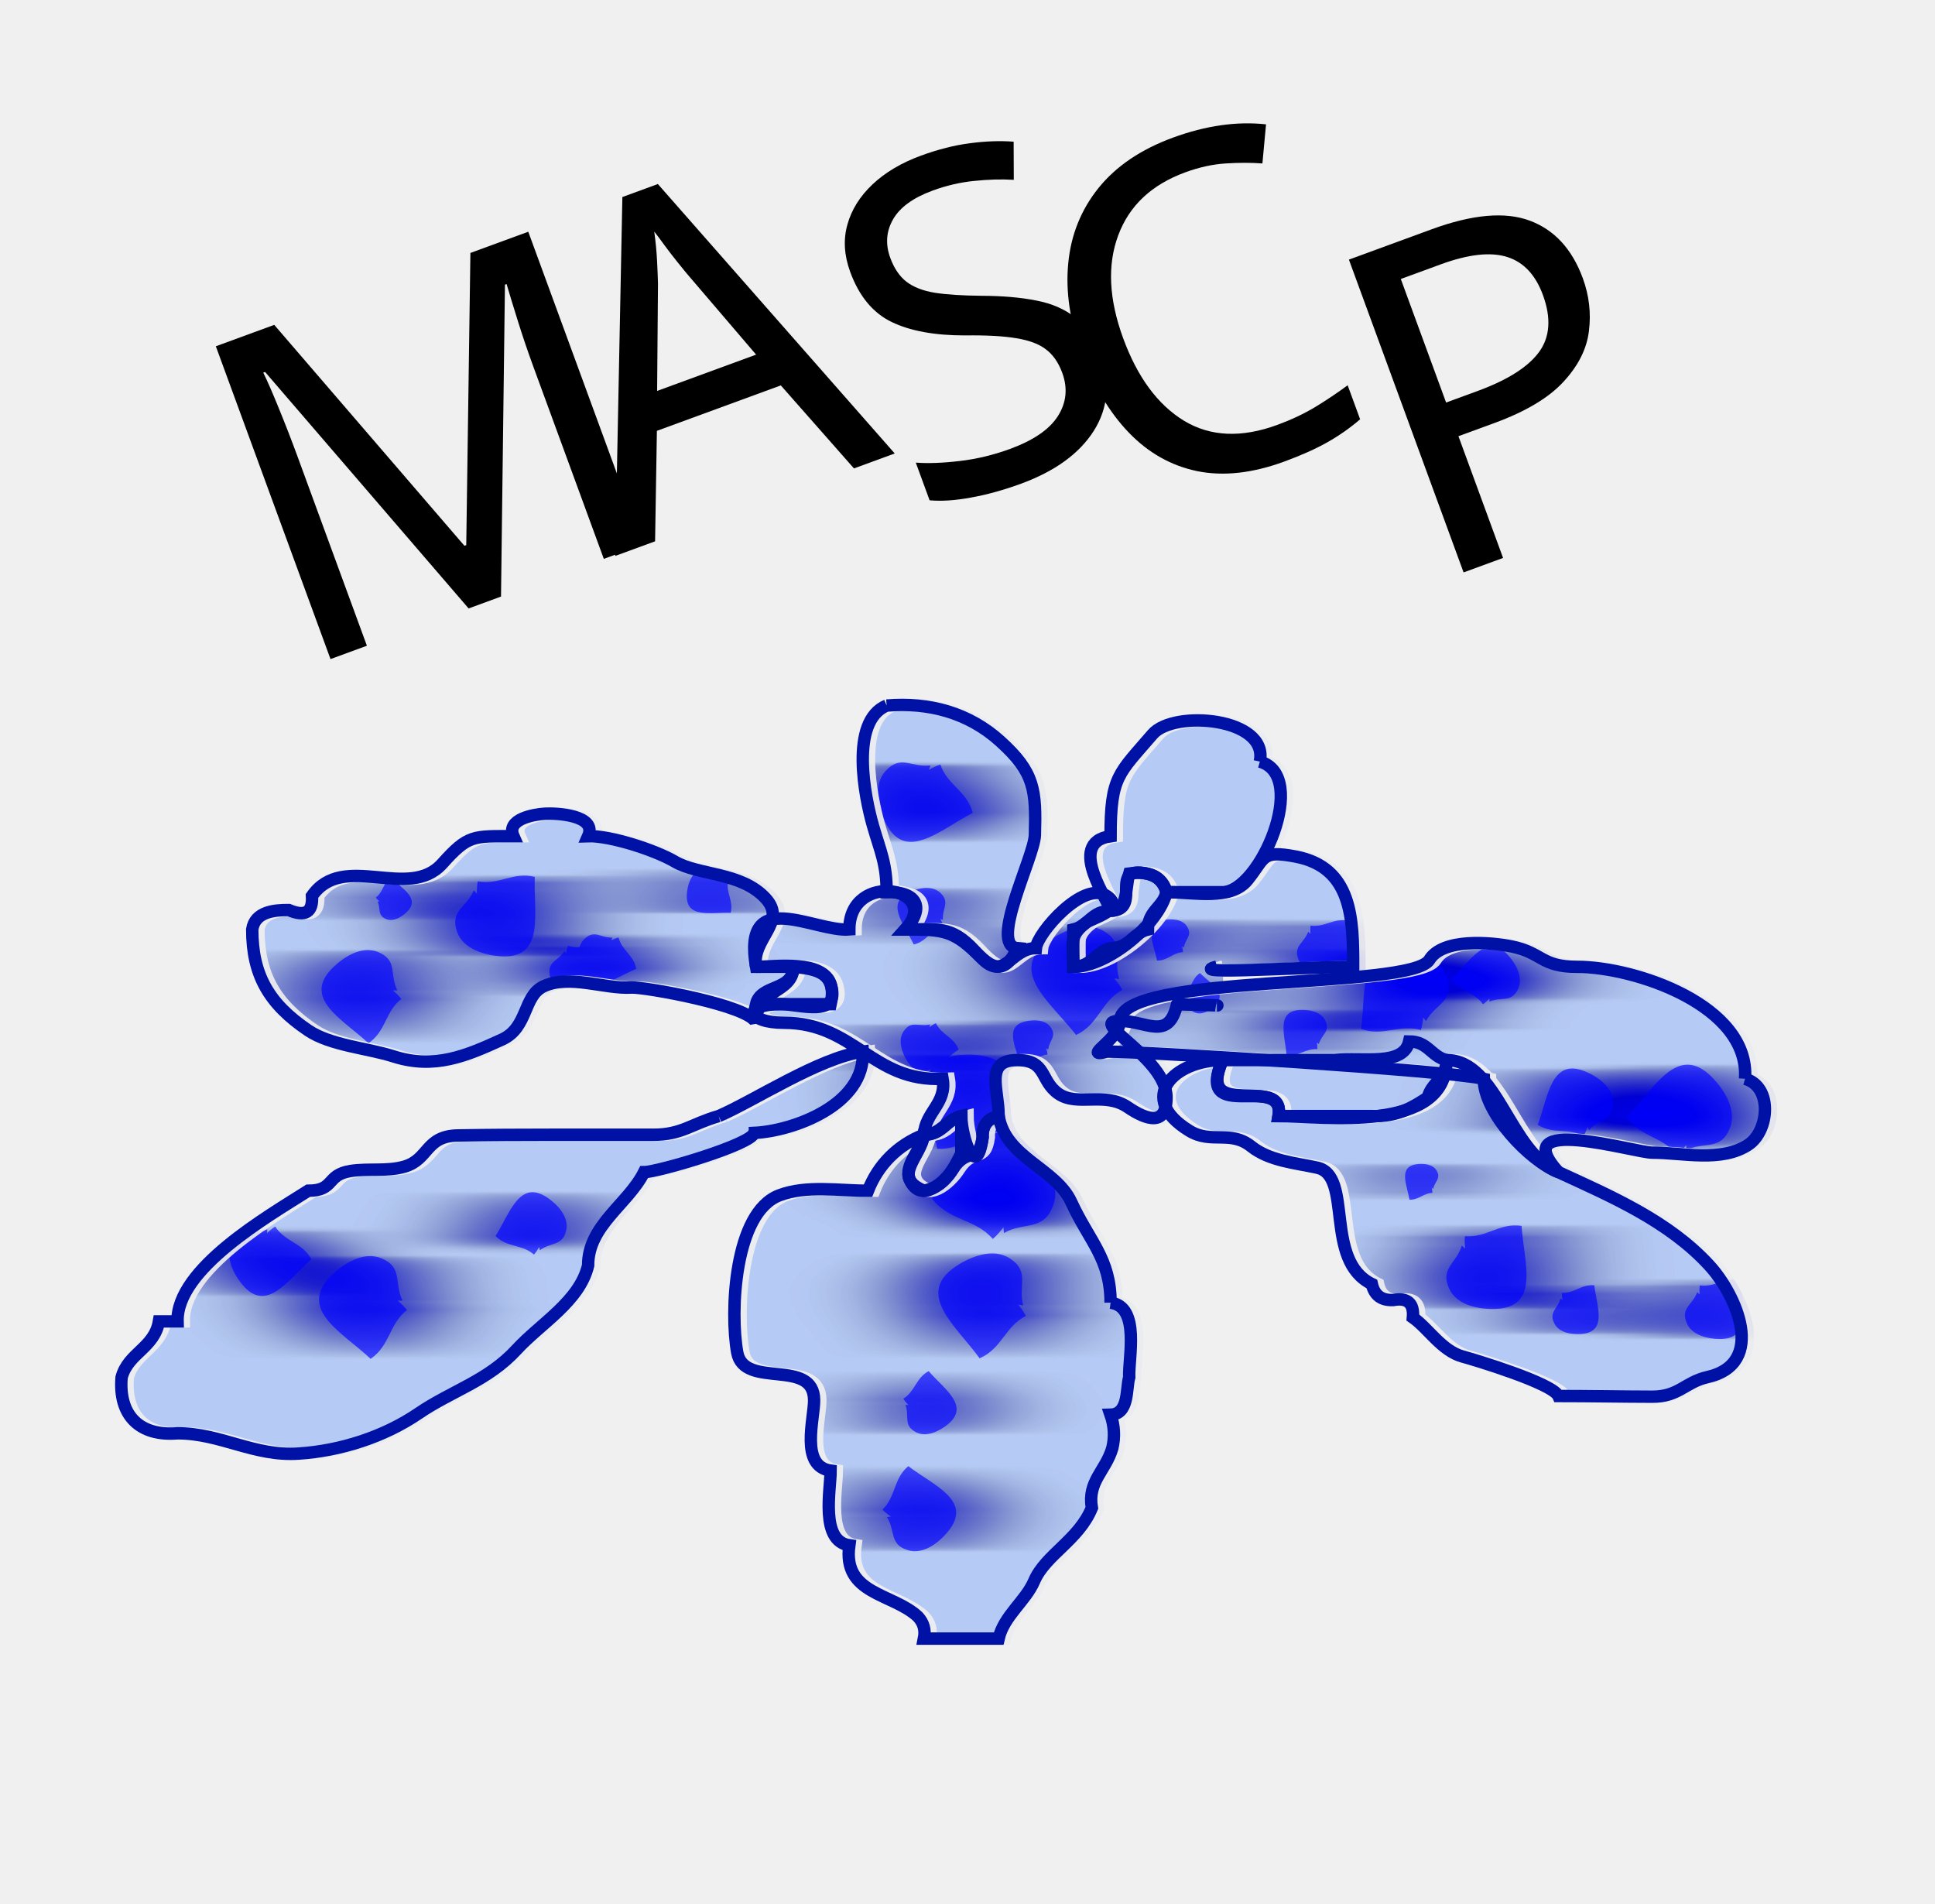
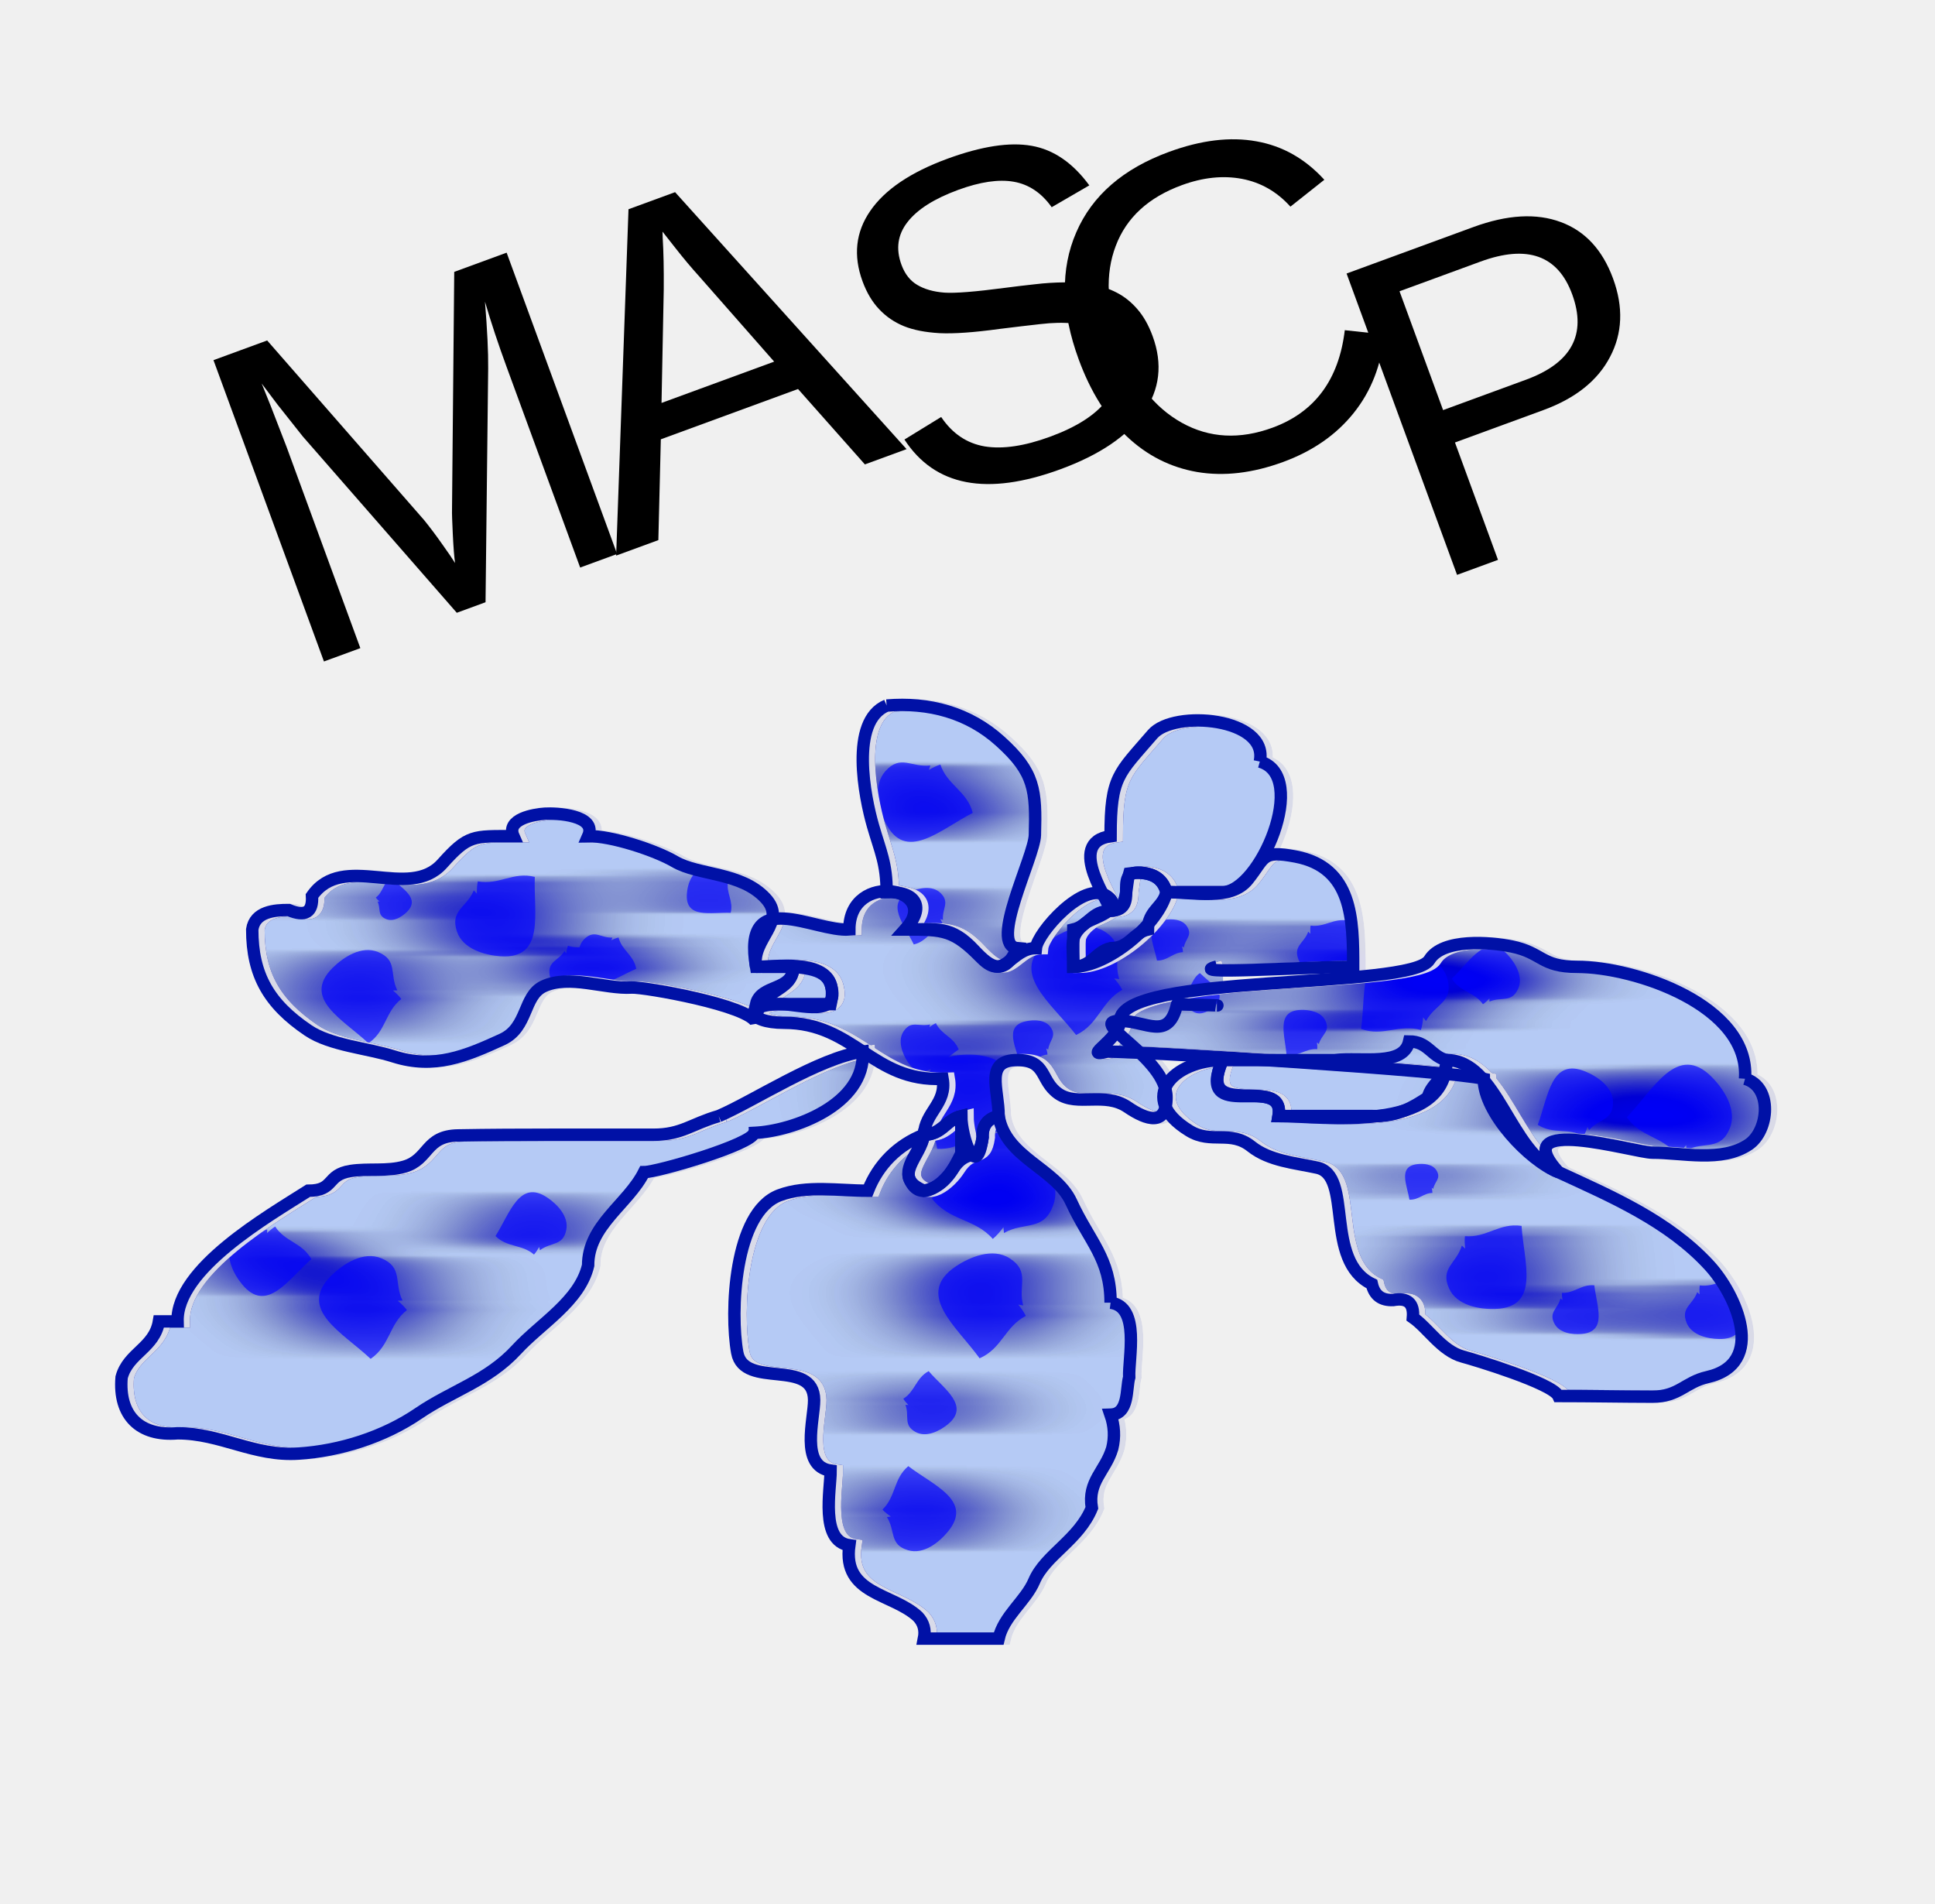
<svg xmlns="http://www.w3.org/2000/svg" xmlns:xlink="http://www.w3.org/1999/xlink" version="1.0" id="Layer_2" x="0px" y="0px" width="100%" height="100%" viewBox="0 0 156 153.457" enable-background="new 0 0 156 153.457" xml:space="preserve">
  <defs>
    <filter id="blurxy" filterUnits="objectBoundingBox" x="-10%" y="-10%" width="120%" height="120%">
      <feColorMatrix type="matrix" in="SourceGraphic" result="darkener" values="0 0 0 0 0                   0 0 0 0 0                   0 0 0 0 0                   0 0 0 1 0" />
      <feColorMatrix type="matrix" in="SourceGraphic" result="lightener" values="0 0 0 0 0                            0 0 0 0 0                            0 0 0 1 1                            0 0 0 0.65 0" />
      <feGaussianBlur in="darkener" result="blur-out" stdDeviation="5 0.1" />
      <feColorMatrix type="matrix" in="blur-out" result="end-blur" values="0 0 0 0 0                   0 0 0 0 0                   0 0 0 1 0                   0 0 0 1.5 0" />
      <feComposite in="lightener" in2="end-blur" />
    </filter>
    <filter id="whitemask" filterUnits="objectBoundingBox" x="0" y="0" width="100%" height="100%">
      <feColorMatrix type="matrix" in="SourceGraphic" values="0 0 0 0 1                       0 0 0 0 1                       0 0 0 0 1                       0 0 0 1 0" />
    </filter>
    <g id="ara_outline">
      <path fill-rule="evenodd" clip-rule="evenodd" stroke="#0011A6" d="M94.545,71.928               c-0.28,1.219-1.506,1.502-1.499,3.01c-1.219,0.285-1.5,1.508-3.012,1.504c-1.219,0.287-1.5,1.508-3.006,1.506               c0-1.004,0-2.008,0-3.01c1.219-0.287,1.5-1.508,3.006-1.506c1.462-0.039,1.168-1.842,1.506-3.01               C93.292,70.18,94.214,70.758,94.545,71.928z" />
      <path fill-rule="evenodd" clip-rule="evenodd" stroke="#0011A6" d="M61.452,80.955               c0.373-1.633,2.992-1.021,3.007-3.008c1.837,0.168,3.562,0.449,3.01,3.008C65.462,80.955,63.459,80.955,61.452,80.955z" />
      <path fill-rule="evenodd" clip-rule="evenodd" stroke="#0011A6" d="M74.991,95.996c-2.678-1.104-0.217-2.73,0-4.512               c1.509,0.006,1.791-1.219,3.01-1.506c0,1.004,0,2.008,0,3.012C77.333,94.33,76.676,95.678,74.991,95.996z" />
      <path fill-rule="evenodd" clip-rule="evenodd" stroke="#0011A6" d="M71.982,56.883               c-3.012,1.256-1.756,7.422-1.107,9.678c0.603,2.094,1.107,3.051,1.107,5.367c2.378-0.068,3.156,1.189,1.503,3.01               c2.557,0,3.685-0.348,5.553,1.672c1.367,1.484,2.457,2.074,3.474-0.168c-2.301-0.215,1.37-7.357,1.421-9.111               c0.103-3.621-0.007-5.055-2.793-7.568C78.582,57.447,75.392,56.602,71.982,56.883" />
      <path fill-rule="evenodd" clip-rule="evenodd" stroke="#0011A6" d="M98.605,77.928               c-2.742,0.686,7.075,0.02,10.988,0.02c0-3.818-0.044-8.021-4.647-8.893c-2.786-0.523-2.411,0.084-3.862,1.885               c-1.348,1.68-4.285,0.988-6.538,0.988c-0.601,2.588-4.75,6.023-7.517,6.02c0-1.867-0.392-2.422,0.984-3.529               c0.509-0.406,3.306-1.08,1.714-2.186c-1.86-1.295-5.594,2.984-5.71,4.209c-2.008,0-2.516,2.699-4.37,0.82               c-2.26-2.293-3.027-2.324-6.162-2.324c3.045-3.354-4.511-4.826-4.511,0c-2.855,0.203-8.662-3.545-7.522,3.01               c1.539,0,5.43-0.623,6.039,1.48c0.769,2.66-2.532,1.527-4.031,1.527c-3.068,0-2.775,1.504,0.248,1.504               c5.679,0,7.147,4.789,12.787,4.514c0.349,1.996-1.425,2.693-1.504,4.512c1.361,0.006,1.798-1.219,3.01-1.506               c0,1.688,1.221,5.338,1.719,1.719c-0.042-0.941,0.39-1.516,1.293-1.719c0-2.174-1.166-4.512,1.499-4.512               c2.398,0,1.817,1.664,3.316,2.707c1.532,1.064,3.718-0.178,5.579,1.082c1.571,1.072,3.139,1.543,3.139-0.777               c0-3.238-6.513-6.176-3.76-6.176c2.162,0,3.926,1.664,4.61-1.344c-0.502,0,3.711,0.102,3.209,0.102" />
      <path fill-rule="evenodd" clip-rule="evenodd" stroke="#0011A6" d="M99.063,85.467c3.005,0,6.017,0,9.024,0               c2.251-0.258,5.552,0.539,6.017-1.506c1.512,0,1.793,1.219,3.012,1.506c0.006,1.512-1.219,1.795-1.506,3.012               c-1.212,0.795-2.442,1.566-4.511,1.5c-2.51,0-5.016,0-7.525,0C104.167,86.373,96.724,90.816,99.063,85.467z" />
      <path fill-rule="evenodd" clip-rule="evenodd" stroke="#0011A6" d="M141.185,86.973               c0.403-5.926-8.889-9.025-13.542-9.025c-2.926,0-2.779-1.141-5.293-1.648c-1.636-0.328-5.541-0.682-6.613,1.082               c-1.476,2.443-24.951,1.025-24.951,4.922c0,1.518-3.193,3.023-1.021,2.479c3.121,0,27.552,1.531,30.355,2.191               c-0.013,2.73,3.685,6.617,6.017,7.523c-4.296-4.75,6.159-1.561,7.584-1.566c2.414-0.006,5.583,0.803,7.751-0.656               C143.119,91.164,143.432,87.609,141.185,86.973" />
      <path fill-rule="evenodd" clip-rule="evenodd" stroke="#0011A6" d="M58.442,89.979               c-2.209,0.637-2.98,1.506-5.265,1.506c-2.758,0-5.515,0-8.272,0c-2.492,0-4.98,0.012-7.473,0.055               c-2.658,0.037-2.318,1.934-4.333,2.518c-1.4,0.402-2.904,0.127-4.331,0.348c-2.01,0.312-1.252,1.592-3.422,1.592               c-3.231,2.057-10.639,6.293-10.531,10.535c-0.502,0-1.004,0-1.502,0c-0.362,2.146-2.479,2.533-3.009,4.51               c-0.258,3.066,1.446,4.77,4.511,4.512c3.492,0,6.164,1.881,9.77,1.635c3.357-0.219,6.877-1.34,9.665-3.244               c2.694-1.836,5.562-2.602,7.906-5.148c1.944-2.111,5.072-3.881,5.759-6.775c-0.014-3.232,3.224-4.951,4.511-7.523               c1.09,0,8.741-2.246,8.868-3.164c3.135-0.141,8.985-2.254,8.762-6.551C66.537,85.277,61.254,88.777,58.442,89.979" />
      <path fill-rule="evenodd" clip-rule="evenodd" stroke="#0011A6" d="M90.035,105.025c0-3.57-1.708-4.936-3.172-8.117               c-1.247-2.719-5.294-3.562-5.851-6.93c-0.903,0.203-1.335,0.777-1.293,1.719c-0.289,2.119-1.252,0.74-2.42,2.596               c-0.625,0.992-2.596,2.84-3.468,0.785c-0.484-1.139,1.028-2.51,1.159-3.594c-2.102,0.82-3.693,2.412-4.515,4.512               c-2.302,0.012-4.937-0.465-7.146,0.373c-3.659,1.389-3.979,9.465-3.392,12.678c0.542,2.98,6.171,0.402,6.197,3.832               c0.013,1.512-1.162,5.332,1.332,5.686c0,1.535-0.865,5.682,1.506,6.018c-0.557,3.986,3.489,3.846,5.53,5.754               c0.463,0.496,0.625,1.084,0.486,1.77c2.008,0,4.014,0,6.021,0c0.421-1.836,2.179-3.025,2.869-4.646               c0.901-2.111,3.589-3.299,4.647-5.889c-0.362-2.143,1.103-2.969,1.646-4.807c0.222-0.91,0.171-1.811-0.14-2.711               c1.512-0.041,1.242-2.094,1.506-3.012C91.461,109.525,92.452,105.332,90.035,105.025" />
      <path fill-rule="evenodd" clip-rule="evenodd" stroke="#0011A6" d="M102.068,61.398               c0.736-3.545-6.936-4.197-8.649-2.201c-2.748,3.201-3.384,3.387-3.384,8.219c-3.716,0.508,0.099,5.555,0,6.016               c2.644-0.072-0.287-3.734,2.987-2.986c0.802,0.191,1.309,0.688,1.523,1.482c1.506,0,3.012,0,4.518,0               C102.075,71.928,106.09,62.529,102.068,61.398" />
      <path fill-rule="evenodd" clip-rule="evenodd" stroke="#0011A6" d="M61.452,77.947               c-0.393-2.26,2.561-3.588,0.765-5.527c-1.973-2.129-5.381-1.822-7.32-2.959c-1.559-0.916-5.182-2.1-6.981-2.045               c0.758-1.723-2.613-1.871-3.494-1.814c-0.842,0.055-3.144,0.416-2.527,1.814c-3.26,0-3.643-0.129-5.738,2.211               c-2.718,3.041-7.998-1.006-10.504,2.605c0.081,1.324-0.544,1.701-1.874,1.137c-1.132-0.008-2.733,0.115-2.944,1.568               c0,3.684,1.358,6.006,4.505,8.133c1.804,1.221,4.771,1.422,6.92,2.109c3.264,1.033,5.809-0.039,8.727-1.377               c2.1-0.965,1.683-3.504,3.325-4.277c2.086-0.984,4.914,0.225,7.114,0.094c1.002-0.059,9.542,1.449,10.028,2.84               c0-2.832,2.99-2.314,3.007-4.512C63.455,77.947,62.456,77.947,61.452,77.947" />
      <path fill-rule="evenodd" clip-rule="evenodd" stroke="#0011A6" d="M126.137,94.496               c-3.94-1.535-4.884-9.047-9.021-9.029c0.023,5.98-10.009,4.512-13.542,4.512c0.576-3.488-6.733,0.568-4.511-4.512               c-3.876,0-7.003,3.041-2.688,5.693c1.775,1.096,3.312-0.08,5.002,1.268c1.462,1.168,3.556,1.328,5.313,1.713               c2.926,0.631,0.509,7.475,4.408,9.379c0.201,0.9,0.769,1.334,1.718,1.291c1.157-0.213,1.69,0.262,1.592,1.412               c1.225,0.854,2.327,2.684,4.004,3.143c0.875,0.232,7.273,2.154,7.725,3.182c2.529,0,5.057,0.051,7.584,0.055               c2.124,0.008,2.633-1.174,4.433-1.578c4.824-1.096,2.297-6.678,0.153-9.004C135.039,98.457,130.447,96.479,126.137,94.496" />
    </g>
  </defs>
  <mask id="arabidopsis">
    <use x="0" y="0" width="100%" height="100%" fill="#ffffff" xlink:href="#ara_outline" />
  </mask>
  <text transform="matrix(0.9389 -0.3442 0.3442 0.9389 23.2271 54.3887)">
-     <tspan x="0" y="0" font-family="'Gill Sans'" font-size="37.609">M</tspan>
-     <tspan x="28.055" y="0.095" font-family="'Gill Sans'" font-size="37.609" rotate="12.449">A</tspan>
-     <tspan x="51.472" y="5.513" font-family="'Gill Sans'" font-size="37.609" rotate="22.075">S</tspan>
-     <tspan x="66.683" y="11.14" font-family="'Gill Sans'" font-size="37.609" rotate="32.068">C</tspan>
-     <tspan x="88.172" y="24.885" font-family="'Gill Sans'" font-size="37.609" rotate="42.572">P</tspan>
+     <tspan x="0" y="0" font-family="'Gill Sans', Arial, sans-serif" font-size="37.609">M</tspan>
+     <tspan x="28.055" y="0.095" font-family="'Gill Sans', Arial, sans-serif" font-size="37.609" rotate="12.449">A</tspan>
+     <tspan x="51.472" y="5.513" font-family="'Gill Sans', Arial, sans-serif" font-size="37.609" rotate="22.075">S</tspan>
+     <tspan x="66.683" y="11.14" font-family="'Gill Sans', Arial, sans-serif" font-size="37.609" rotate="32.068">C</tspan>
+     <tspan x="88.172" y="24.885" font-family="'Gill Sans', Arial, sans-serif" font-size="37.609" rotate="42.572">P</tspan>
  </text>
  <g mask="url(#arabidopsis)">
-     <rect x="0" y="0" width="100%" height="100%" fill="#B5CAF5" />
+     <use x="0" y="0" width="100%" height="100%" fill="#B5CAF5" xlink:href="#ara_outline" />
    <g filter="url(#blurxy)">
      <path fill-rule="evenodd" clip-rule="evenodd" fill="#091372" d="M21.546,99.112c-1.193,0.461-2.129-0.253-2.846,1.109         c-0.594,1.126,0.14,2.501,0.824,3.333c1.977,2.397,3.725-0.412,5.578-2.041c-0.742-1.341-2.119-1.387-2.918-2.628         c-0.241,0.149-0.452,0.336-0.657,0.538" />
      <path fill-rule="evenodd" clip-rule="evenodd" fill="#091372" d="M32.453,104.854c-0.711-1.43,0.066-2.675-1.709-3.41         c-1.468-0.607-3.094,0.464-4.048,1.411c-2.751,2.734,0.944,4.581,3.183,6.697c1.58-1.077,1.479-2.795,2.928-3.931         c-0.212-0.283-0.469-0.523-0.743-0.756" />
      <path fill-rule="evenodd" clip-rule="evenodd" fill="#091372" d="M43.532,100.797c0.891-0.683,1.854-0.313,2.121-1.637         c0.222-1.094-0.735-2.07-1.518-2.602c-2.255-1.529-3.031,1.268-4.189,3.096c0.955,0.945,2.126,0.644,3.104,1.49         c0.167-0.184,0.298-0.394,0.421-0.614" />
      <path fill-rule="evenodd" clip-rule="evenodd" fill="#091372" d="M30.437,72.683c0.282,0.591-0.045,1.098,0.679,1.41         c0.6,0.259,1.273-0.17,1.671-0.553c1.147-1.105-0.358-1.887-1.264-2.77c-0.655,0.433-0.624,1.138-1.227,1.595         c0.085,0.117,0.188,0.218,0.3,0.314" />
      <path fill-rule="evenodd" clip-rule="evenodd" fill="#091372" d="M32.032,79.844c-0.646-1.296,0.059-2.427-1.553-3.091         c-1.333-0.55-2.807,0.424-3.671,1.284c-2.493,2.483,0.861,4.154,2.895,6.071c1.433-0.979,1.339-2.536,2.651-3.568         c-0.192-0.257-0.426-0.475-0.676-0.685" />
      <path fill-rule="evenodd" clip-rule="evenodd" fill="#091372" d="M45.512,76.67c-0.503,0.817-1.386,0.816-1.195,1.956         c0.157,0.942,1.221,1.431,2.008,1.616c2.271,0.532,2.036-1.939,2.403-3.756c-1.053-0.463-1.896,0.136-2.937-0.242         c-0.077,0.199-0.118,0.406-0.148,0.62" />
      <path fill-rule="evenodd" clip-rule="evenodd" fill="#091372" d="M38.196,71.784c-0.572,1.388-1.936,1.608-1.357,3.32         c0.479,1.416,2.243,1.903,3.505,1.993c3.64,0.256,2.66-3.504,2.772-6.399c-1.74-0.452-2.895,0.683-4.596,0.359         c-0.069,0.325-0.08,0.656-0.074,0.995" />
      <path fill-rule="evenodd" clip-rule="evenodd" fill="#091372" d="M49.37,75.591c-0.944,0.042-1.432-0.677-2.254,0.108         c-0.68,0.648-0.489,1.783-0.205,2.526c0.82,2.143,2.703,0.586,4.384-0.118c-0.205-1.113-1.157-1.469-1.425-2.524         c-0.204,0.047-0.396,0.128-0.587,0.222" />
      <path fill-rule="evenodd" clip-rule="evenodd" fill="#091372" d="M58.292,70.883c-0.767-0.311-0.893-1.061-1.834-0.734         c-0.777,0.269-1.04,1.242-1.084,1.938c-0.127,2.006,1.94,1.452,3.535,1.503c0.242-0.961-0.387-1.592-0.215-2.53         c-0.18-0.037-0.362-0.042-0.549-0.037" />
      <path fill-rule="evenodd" clip-rule="evenodd" fill="#091372" d="M74.977,82.592c-0.888,0.223-1.489-0.365-2.118,0.537         c-0.521,0.748-0.12,1.789,0.293,2.439c1.193,1.876,2.68,0.034,4.14-0.959c-0.409-1.018-1.383-1.172-1.841-2.122         c-0.185,0.085-0.351,0.198-0.515,0.323" />
      <path fill-rule="evenodd" clip-rule="evenodd" fill="#091372" d="M84.506,84.621c0.084-0.757,0.718-1.056,0.195-1.808         c-0.433-0.623-1.36-0.612-1.987-0.479c-1.81,0.386-0.804,2.08-0.452,3.507c0.912-0.025,1.314-0.74,2.188-0.821         c-0.012-0.169-0.053-0.331-0.104-0.495" />
      <path fill-rule="evenodd" clip-rule="evenodd" fill="#091372" d="M76.022,74.166c-0.084-0.913,0.592-1.417-0.205-2.18         c-0.66-0.631-1.752-0.395-2.461-0.086c-2.04,0.891-0.446,2.647,0.312,4.245c1.068-0.248,1.372-1.188,2.384-1.494         c-0.056-0.196-0.143-0.378-0.241-0.56" />
      <path fill-rule="evenodd" clip-rule="evenodd" fill="#091372" d="M75.006,61.713c-1.518,0.186-2.393-0.914-3.621,0.454         c-1.018,1.132-0.568,2.94-0.018,4.104c1.591,3.354,4.435,0.608,7.059-0.737c-0.469-1.77-2.051-2.227-2.613-3.896         c-0.324,0.102-0.623,0.257-0.92,0.431" />
      <path fill-rule="evenodd" clip-rule="evenodd" fill="#091372" d="M90.234,78.934c-0.511-1.619,0.512-2.799-1.231-3.863         c-1.442-0.881-3.325-0.025-4.484,0.812c-3.341,2.417,0.234,4.967,2.236,7.56c1.837-0.87,2.015-2.691,3.725-3.644         c-0.177-0.333-0.406-0.628-0.657-0.917" />
      <path fill-rule="evenodd" clip-rule="evenodd" fill="#091372" d="M95.441,76.39c0.111-0.709,0.721-0.962,0.261-1.694         c-0.38-0.604-1.254-0.635-1.85-0.535c-1.721,0.286-0.847,1.924-0.576,3.282c0.859,0.017,1.269-0.64,2.096-0.679         c-0.005-0.159-0.036-0.314-0.076-0.471" />
      <path fill-rule="evenodd" clip-rule="evenodd" fill="#091372" d="M105.469,75.114c-0.332,0.938-1.227,1.129-0.787,2.243         c0.365,0.92,1.549,1.184,2.387,1.201c2.417,0.047,1.643-2.408,1.62-4.328c-1.167-0.24-1.892,0.549-3.029,0.393         c-0.034,0.218-0.031,0.437-0.016,0.66" />
      <path fill-rule="evenodd" clip-rule="evenodd" fill="#091372" d="M95.684,80.27c0.266,0.567-0.052,1.049,0.637,1.354         c0.57,0.253,1.218-0.151,1.602-0.514c1.104-1.046-0.326-1.806-1.184-2.657c-0.63,0.407-0.606,1.082-1.187,1.513         c0.081,0.113,0.179,0.21,0.284,0.304" />
      <path fill-rule="evenodd" clip-rule="evenodd" fill="#091372" d="M106.324,84.171c0.224-0.789,0.95-0.994,0.528-1.887         c-0.349-0.738-1.336-0.893-2.027-0.862c-1.991,0.09-1.224,2.068-1.104,3.647c0.974,0.136,1.528-0.552,2.473-0.483         c0.017-0.181,0.002-0.361-0.022-0.544" />
      <path fill-rule="evenodd" clip-rule="evenodd" fill="#091372" d="M114.967,82.32c0.736-1.389,2.18-1.479,1.748-3.322         c-0.355-1.523-2.145-2.209-3.449-2.43c-3.767-0.634-3.125,3.383-3.535,6.387c1.77,0.646,3.084-0.419,4.824,0.09         c0.105-0.332,0.15-0.676,0.179-1.028" />
      <path fill-rule="evenodd" clip-rule="evenodd" fill="#091372" d="M120.077,80.753c0.969-0.425,1.769,0.13,2.312-1.022         c0.448-0.953-0.209-2.062-0.807-2.725c-1.723-1.908-3.062,0.479-4.534,1.895c0.664,1.08,1.804,1.067,2.51,2.063         c0.194-0.132,0.361-0.294,0.523-0.469" />
      <path fill-rule="evenodd" clip-rule="evenodd" fill="#091372" d="M128.113,91.111c0.811-0.939,1.937-0.757,1.929-2.25         c-0.007-1.234-1.263-2.076-2.229-2.475c-2.785-1.148-2.997,2.054-3.84,4.294c1.248,0.808,2.447,0.219,3.696,0.915         c0.14-0.237,0.234-0.493,0.317-0.76" />
      <path fill-rule="evenodd" clip-rule="evenodd" fill="#091372" d="M135.955,92.725c1.465-0.723,2.736,0.077,3.493-1.736         c0.627-1.5-0.464-3.165-1.43-4.146c-2.788-2.823-4.689,0.951-6.862,3.234c1.098,1.619,2.854,1.521,4.012,3.008         c0.291-0.216,0.537-0.478,0.775-0.758" />
      <path fill-rule="evenodd" clip-rule="evenodd" fill="#091372" d="M115.55,95.85c0.114-0.617,0.653-0.825,0.269-1.477         c-0.318-0.538-1.084-0.585-1.607-0.513c-1.513,0.211-0.786,1.665-0.582,2.86c0.752,0.034,1.127-0.53,1.852-0.545         c0-0.14-0.024-0.275-0.056-0.414" />
      <path fill-rule="evenodd" clip-rule="evenodd" fill="#091372" d="M117.851,100.424c-0.433,1.45-1.776,1.81-1.021,3.466         c0.623,1.37,2.441,1.679,3.715,1.64c3.674-0.115,2.308-3.783,2.125-6.695c-1.791-0.275-2.831,0.979-4.568,0.828         c-0.037,0.334-0.014,0.666,0.026,1.005" />
      <path fill-rule="evenodd" clip-rule="evenodd" fill="#091372" d="M125.803,104.682c-0.207,0.848-0.972,1.094-0.488,2.027         c0.399,0.772,1.457,0.898,2.189,0.838c2.115-0.172,1.222-2.247,1.032-3.922c-1.04-0.107-1.604,0.646-2.61,0.61         c-0.012,0.193,0.012,0.384,0.044,0.578" />
      <path fill-rule="evenodd" clip-rule="evenodd" fill="#091372" d="M136.828,104.174c-0.361,1.033-1.345,1.246-0.856,2.469         c0.404,1.012,1.707,1.297,2.629,1.312c2.658,0.042,1.797-2.654,1.765-4.766c-1.284-0.26-2.079,0.611-3.329,0.443         c-0.038,0.238-0.033,0.479-0.016,0.727" />
      <path fill-rule="evenodd" clip-rule="evenodd" fill="#091372" d="M71.502,122.31c0.71,1.121,0.174,2.218,1.705,2.673         c1.267,0.376,2.518-0.648,3.227-1.514c2.041-2.497-1.174-3.707-3.207-5.266c-1.214,1.027-0.982,2.438-2.084,3.502         c0.2,0.216,0.433,0.393,0.68,0.561" />
      <path fill-rule="evenodd" clip-rule="evenodd" fill="#091372" d="M72.995,113.26c0.346,0.921-0.209,1.635,0.832,2.197         c0.862,0.464,1.926-0.09,2.57-0.61c1.857-1.502-0.291-2.866-1.529-4.304c-1.035,0.561-1.082,1.619-2.041,2.224         c0.111,0.188,0.254,0.351,0.408,0.511" />
      <path fill-rule="evenodd" clip-rule="evenodd" fill="#091372" d="M82.491,105.245c-0.443-1.587,0.586-2.698-1.07-3.786         c-1.371-0.899-3.225-0.129-4.375,0.646c-3.317,2.238,0.07,4.824,1.929,7.402c1.81-0.786,2.039-2.546,3.728-3.416         c-0.16-0.328-0.373-0.621-0.607-0.91" />
      <path fill-rule="evenodd" clip-rule="evenodd" fill="#091372" d="M80.94,99.407c1.67-0.947,3.217-0.094,3.982-2.273         c0.634-1.804-0.758-3.686-1.959-4.77c-3.463-3.126-5.439,1.432-7.834,4.259c1.397,1.827,3.452,1.594,4.911,3.261         c0.326-0.273,0.598-0.598,0.858-0.943" />
      <path fill-rule="evenodd" clip-rule="evenodd" fill="#091372" d="M80.65,90.378c0.319-1.63,1.75-2.164,0.751-3.895         c-0.827-1.431-2.846-1.577-4.234-1.399c-4.001,0.512-2.122,4.376-1.615,7.54c1.986,0.111,2.99-1.369,4.905-1.388         c0.004-0.369-0.056-0.729-0.136-1.095" />
    </g>
  </g>
  <use x="-0.5" y="0" width="100%" height="100%" fill="none" xlink:href="#ara_outline" />
</svg>
